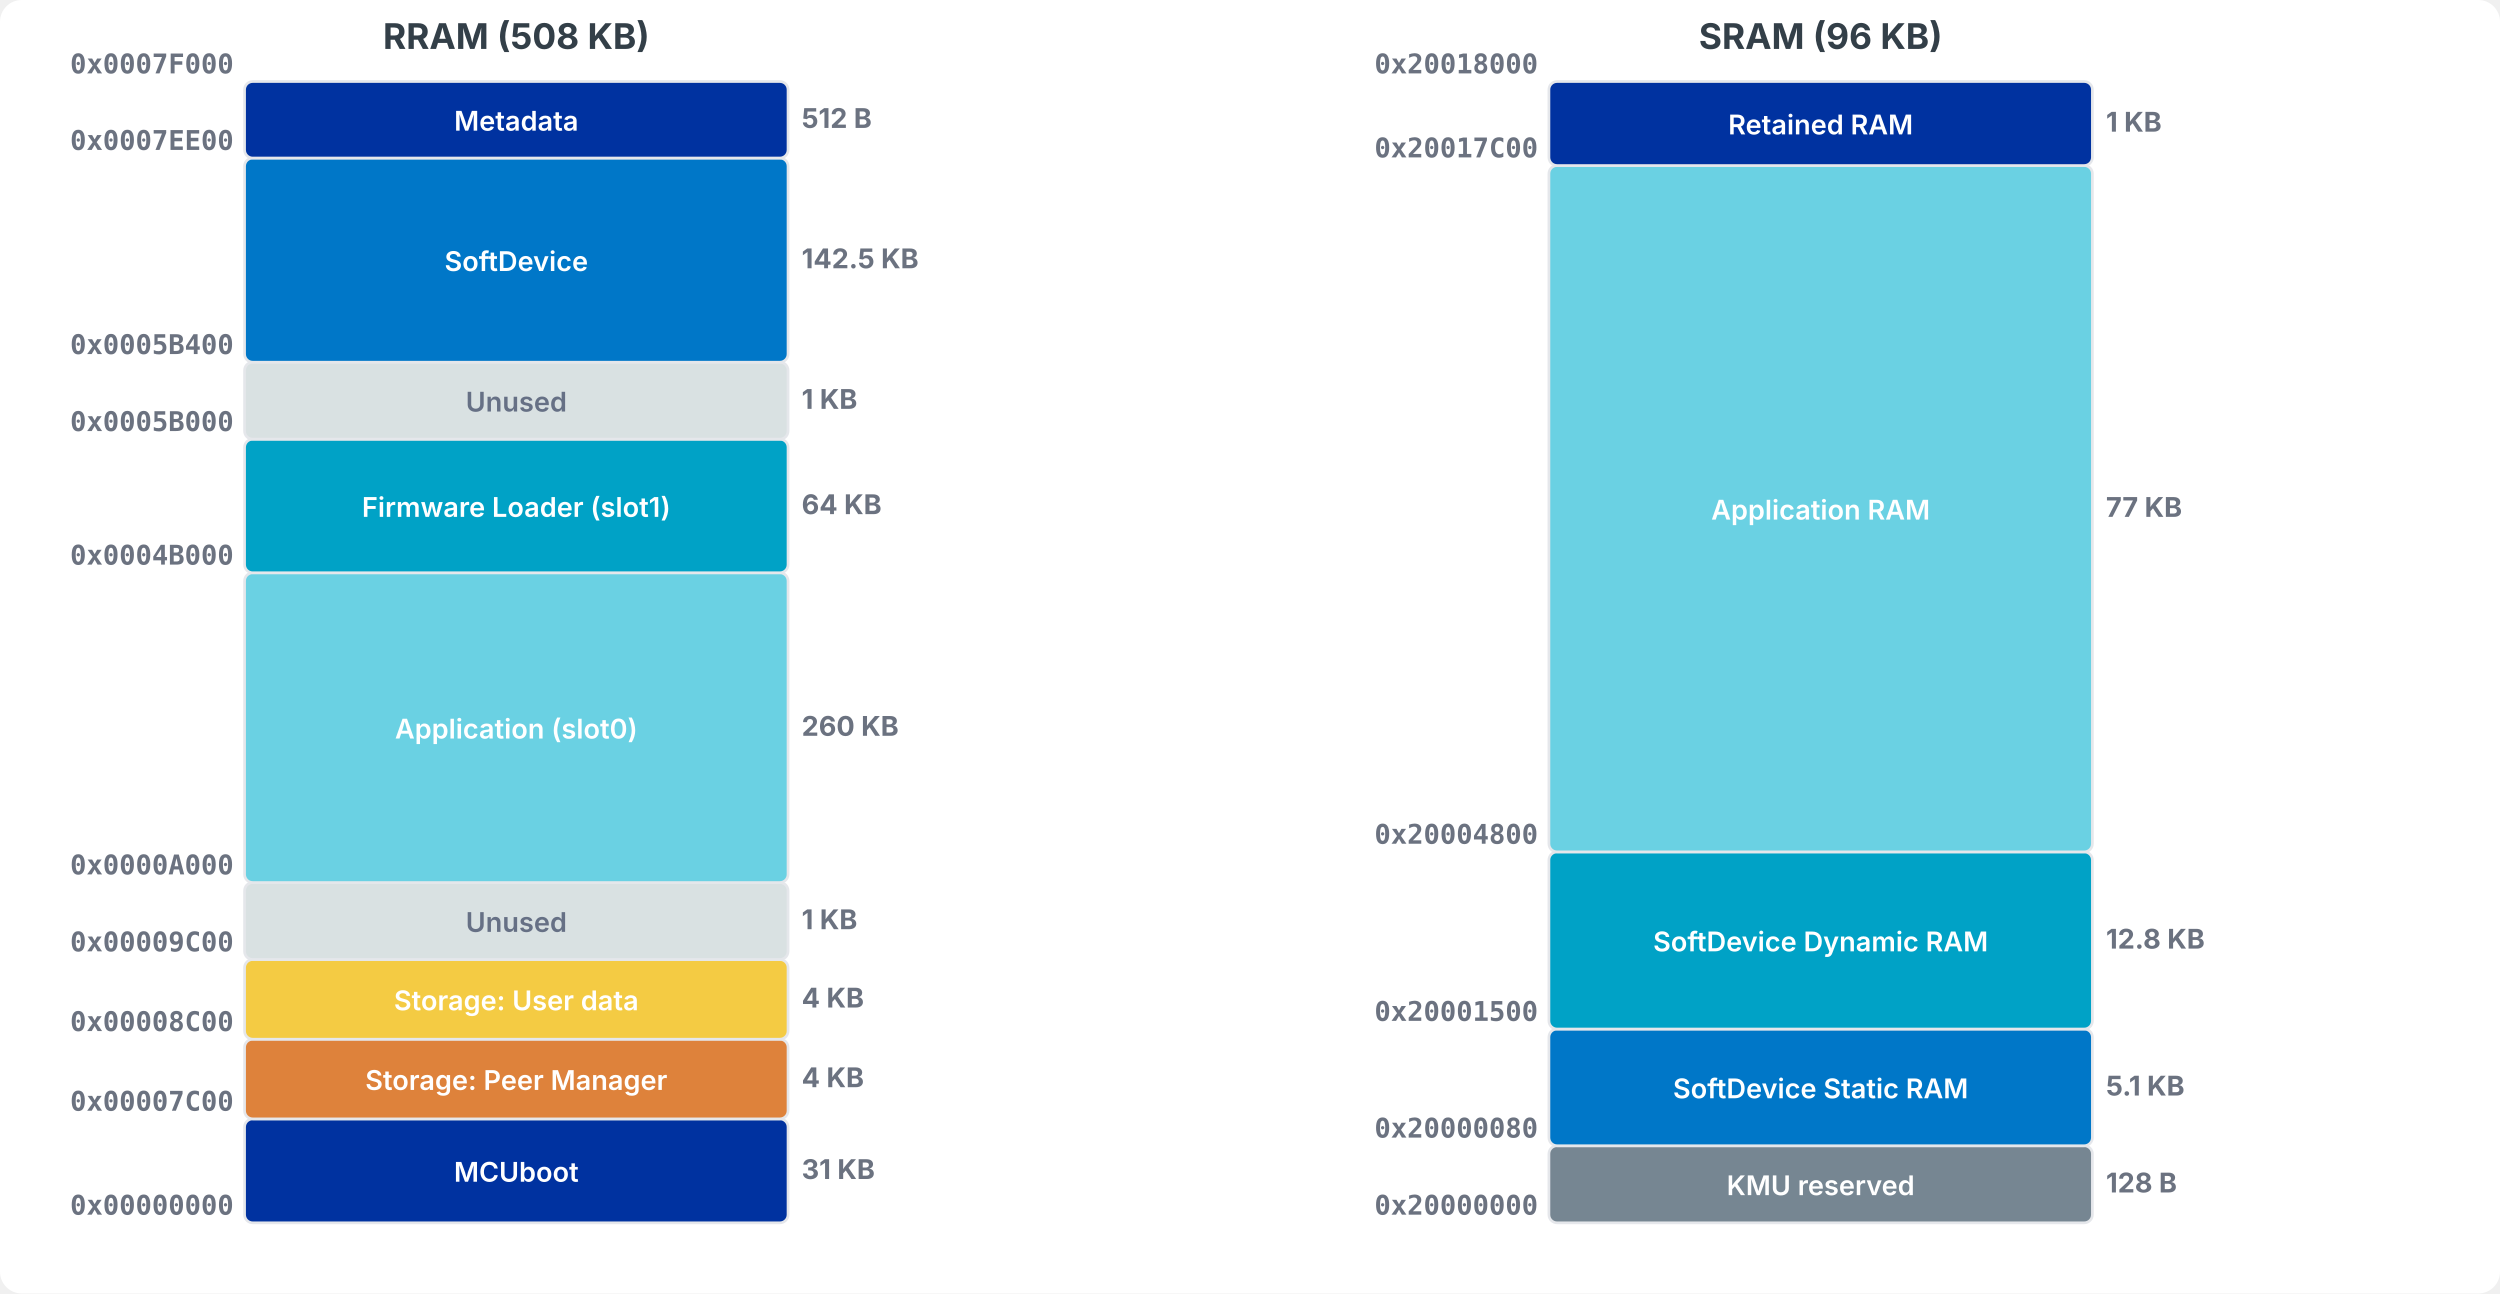
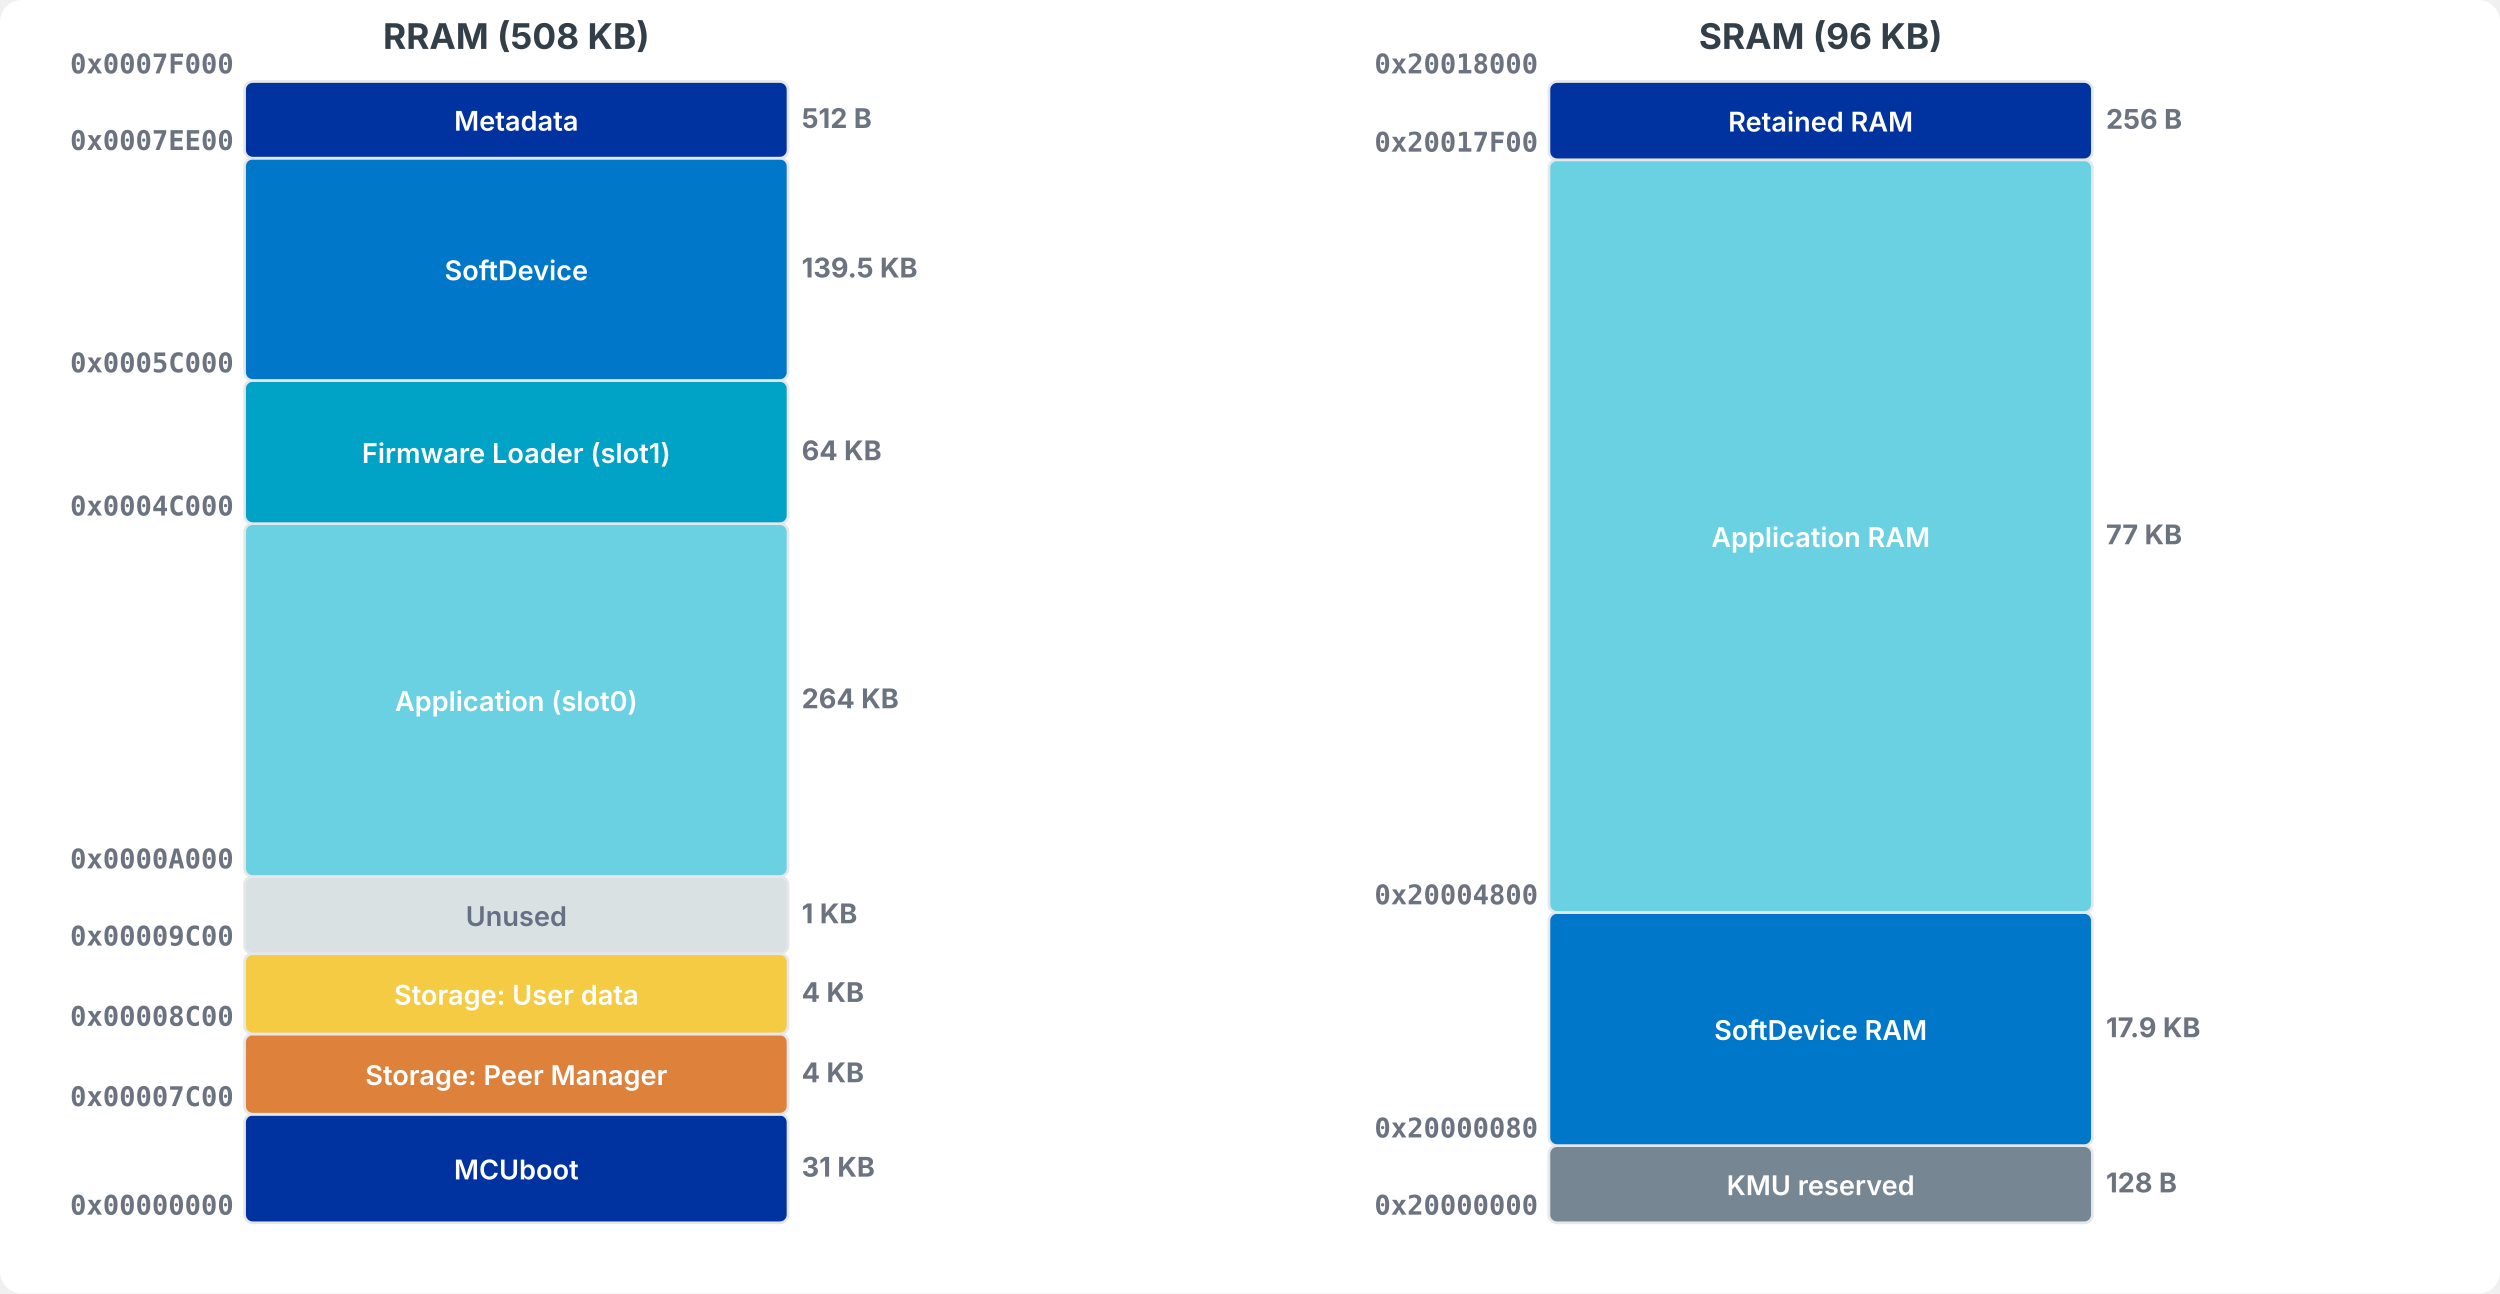
<svg xmlns="http://www.w3.org/2000/svg" viewBox="0 0 920 476" width="920" height="476" font-family="Inter, -apple-system, sans-serif">
  <rect width="100%" height="100%" fill="#ffffff" rx="8" />
  <text x="190.0" y="18" text-anchor="middle" font-size="13" font-weight="bold" fill="#333f48">RRAM (508 KB)</text>
-   <rect x="90" y="411.748" width="200" height="38.252" fill="#0032a0" rx="3" stroke="#e5e7eb" stroke-width="1" />
-   <text x="190.0" y="434.874" text-anchor="middle" font-size="10" font-weight="600" fill="#fff">MCUboot</text>
+   <rect x="90" y="410.039" width="200" height="39.961" fill="#0032a0" rx="3" stroke="#e5e7eb" stroke-width="1" />
+   <text x="190.0" y="434.02" text-anchor="middle" font-size="10" font-weight="600" fill="#fff">MCUboot</text>
  <text x="86" y="447.0" text-anchor="end" font-size="10" font-weight="bold" font-family="monospace" fill="#6b7280">0x00000000</text>
-   <text x="295" y="433.874" text-anchor="start" font-size="10" font-weight="bold" fill="#6b7280">31 KB</text>
-   <rect x="90" y="382.425" width="200" height="29.323" fill="#de823b" rx="3" stroke="#e5e7eb" stroke-width="1" />
-   <text x="190.0" y="401.087" text-anchor="middle" font-size="10" font-weight="600" fill="#fff">Storage: Peer Manager</text>
-   <text x="86" y="408.748" text-anchor="end" font-size="10" font-weight="bold" font-family="monospace" fill="#6b7280">0x00007C00</text>
-   <text x="295" y="400.087" text-anchor="start" font-size="10" font-weight="bold" fill="#6b7280">4 KB</text>
-   <rect x="90" y="353.102" width="200" height="29.323" fill="#f4cb43" rx="3" stroke="#e5e7eb" stroke-width="1" />
-   <text x="190.0" y="371.764" text-anchor="middle" font-size="10" font-weight="600" fill="#fff">Storage: User data</text>
-   <text x="86" y="379.425" text-anchor="end" font-size="10" font-weight="bold" font-family="monospace" fill="#6b7280">0x00008C00</text>
-   <text x="295" y="370.764" text-anchor="start" font-size="10" font-weight="bold" fill="#6b7280">4 KB</text>
-   <rect x="90" y="324.772" width="200" height="28.331" fill="#d9e1e2" rx="3" stroke="#e5e7eb" stroke-width="1" />
-   <text x="190.0" y="342.937" text-anchor="middle" font-size="10" font-weight="600" fill="#667085">Unused</text>
-   <text x="86" y="350.102" text-anchor="end" font-size="10" font-weight="bold" font-family="monospace" fill="#6b7280">0x00009C00</text>
-   <text x="295" y="341.937" text-anchor="start" font-size="10" font-weight="bold" fill="#6b7280">1 KB</text>
-   <rect x="90" y="210.787" width="200" height="113.984" fill="#6ad1e3" rx="3" stroke="#e5e7eb" stroke-width="1" />
-   <text x="190.0" y="271.78" text-anchor="middle" font-size="10" font-weight="600" fill="#fff">Application (slot0)</text>
-   <text x="86" y="321.772" text-anchor="end" font-size="10" font-weight="bold" font-family="monospace" fill="#6b7280">0x0000A000</text>
-   <text x="295" y="270.78" text-anchor="start" font-size="10" font-weight="bold" fill="#6b7280">260 KB</text>
-   <rect x="90" y="161.622" width="200" height="49.165" fill="#00a2c6" rx="3" stroke="#e5e7eb" stroke-width="1" />
-   <text x="190.0" y="190.205" text-anchor="middle" font-size="10" font-weight="600" fill="#fff">Firmware Loader (slot1)</text>
-   <text x="86" y="207.787" text-anchor="end" font-size="10" font-weight="bold" font-family="monospace" fill="#6b7280">0x0004B000</text>
-   <text x="295" y="189.205" text-anchor="start" font-size="10" font-weight="bold" fill="#6b7280">64 KB</text>
-   <rect x="90" y="133.291" width="200" height="28.331" fill="#d9e1e2" rx="3" stroke="#e5e7eb" stroke-width="1" />
-   <text x="190.0" y="151.457" text-anchor="middle" font-size="10" font-weight="600" fill="#667085">Unused</text>
-   <text x="86" y="158.622" text-anchor="end" font-size="10" font-weight="bold" font-family="monospace" fill="#6b7280">0x0005B000</text>
-   <text x="295" y="150.457" text-anchor="start" font-size="10" font-weight="bold" fill="#6b7280">1 KB</text>
-   <rect x="90" y="58.165" width="200" height="75.126" fill="#0077c8" rx="3" stroke="#e5e7eb" stroke-width="1" />
-   <text x="190.0" y="99.728" text-anchor="middle" font-size="10" font-weight="600" fill="#fff">SoftDevice</text>
-   <text x="86" y="130.291" text-anchor="end" font-size="10" font-weight="bold" font-family="monospace" fill="#6b7280">0x0005B400</text>
-   <text x="295" y="98.728" text-anchor="start" font-size="10" font-weight="bold" fill="#6b7280">142.5 KB</text>
-   <rect x="90" y="30" width="200" height="28.165" fill="#0032a0" rx="3" stroke="#e5e7eb" stroke-width="1" />
-   <text x="190.0" y="48.083" text-anchor="middle" font-size="10" font-weight="600" fill="#fff">Metadata</text>
-   <text x="86" y="55.165" text-anchor="end" font-size="10" font-weight="bold" font-family="monospace" fill="#6b7280">0x0007EE00</text>
-   <text x="295" y="47.083" text-anchor="start" font-size="10" font-weight="bold" fill="#6b7280">512 B</text>
+   <text x="295" y="433.02" text-anchor="start" font-size="10" font-weight="bold" fill="#6b7280">31 KB</text>
+   <rect x="90" y="380.496" width="200" height="29.543" fill="#de823b" rx="3" stroke="#e5e7eb" stroke-width="1" />
+   <text x="190.0" y="399.268" text-anchor="middle" font-size="10" font-weight="600" fill="#fff">Storage: Peer Manager</text>
+   <text x="86" y="407.039" text-anchor="end" font-size="10" font-weight="bold" font-family="monospace" fill="#6b7280">0x00007C00</text>
+   <text x="295" y="398.268" text-anchor="start" font-size="10" font-weight="bold" fill="#6b7280">4 KB</text>
+   <rect x="90" y="350.953" width="200" height="29.543" fill="#f4cb43" rx="3" stroke="#e5e7eb" stroke-width="1" />
+   <text x="190.0" y="369.724" text-anchor="middle" font-size="10" font-weight="600" fill="#fff">Storage: User data</text>
+   <text x="86" y="377.496" text-anchor="end" font-size="10" font-weight="bold" font-family="monospace" fill="#6b7280">0x00008C00</text>
+   <text x="295" y="368.724" text-anchor="start" font-size="10" font-weight="bold" fill="#6b7280">4 KB</text>
+   <rect x="90" y="322.567" width="200" height="28.386" fill="#d9e1e2" rx="3" stroke="#e5e7eb" stroke-width="1" />
+   <text x="190.0" y="340.76" text-anchor="middle" font-size="10" font-weight="600" fill="#667085">Unused</text>
+   <text x="86" y="347.953" text-anchor="end" font-size="10" font-weight="bold" font-family="monospace" fill="#6b7280">0x00009C00</text>
+   <text x="295" y="339.76" text-anchor="start" font-size="10" font-weight="bold" fill="#6b7280">1 KB</text>
+   <rect x="90" y="192.709" width="200" height="129.858" fill="#6ad1e3" rx="3" stroke="#e5e7eb" stroke-width="1" />
+   <text x="190.0" y="261.638" text-anchor="middle" font-size="10" font-weight="600" fill="#fff">Application (slot0)</text>
+   <text x="86" y="319.567" text-anchor="end" font-size="10" font-weight="bold" font-family="monospace" fill="#6b7280">0x0000A000</text>
+   <text x="295" y="260.638" text-anchor="start" font-size="10" font-weight="bold" fill="#6b7280">264 KB</text>
+   <rect x="90" y="140.016" width="200" height="52.693" fill="#00a2c6" rx="3" stroke="#e5e7eb" stroke-width="1" />
+   <text x="190.0" y="170.362" text-anchor="middle" font-size="10" font-weight="600" fill="#fff">Firmware Loader (slot1)</text>
+   <text x="86" y="189.709" text-anchor="end" font-size="10" font-weight="bold" font-family="monospace" fill="#6b7280">0x0004C000</text>
+   <text x="295" y="169.362" text-anchor="start" font-size="10" font-weight="bold" fill="#6b7280">64 KB</text>
+   <rect x="90" y="58.193" width="200" height="81.823" fill="#0077c8" rx="3" stroke="#e5e7eb" stroke-width="1" />
+   <text x="190.0" y="103.104" text-anchor="middle" font-size="10" font-weight="600" fill="#fff">SoftDevice</text>
+   <text x="86" y="137.016" text-anchor="end" font-size="10" font-weight="bold" font-family="monospace" fill="#6b7280">0x0005C000</text>
+   <text x="295" y="102.104" text-anchor="start" font-size="10" font-weight="bold" fill="#6b7280">139.5 KB</text>
+   <rect x="90" y="30" width="200" height="28.193" fill="#0032a0" rx="3" stroke="#e5e7eb" stroke-width="1" />
+   <text x="190.0" y="48.096" text-anchor="middle" font-size="10" font-weight="600" fill="#fff">Metadata</text>
+   <text x="86" y="55.193" text-anchor="end" font-size="10" font-weight="bold" font-family="monospace" fill="#6b7280">0x0007EE00</text>
+   <text x="295" y="47.096" text-anchor="start" font-size="10" font-weight="bold" fill="#6b7280">512 B</text>
  <text x="86" y="27" text-anchor="end" font-size="10" font-weight="bold" font-family="monospace" fill="#6b7280">0x0007F000</text>
  <text x="670.0" y="18" text-anchor="middle" font-size="13" font-weight="bold" fill="#333f48">SRAM (96 KB)</text>
-   <rect x="570" y="421.635" width="200" height="28.365" fill="#768692" rx="3" stroke="#e5e7eb" stroke-width="1" />
-   <text x="670.0" y="439.818" text-anchor="middle" font-size="10" font-weight="600" fill="#fff">KMU reserved</text>
+   <rect x="570" y="421.596" width="200" height="28.404" fill="#768692" rx="3" stroke="#e5e7eb" stroke-width="1" />
+   <text x="670.0" y="439.798" text-anchor="middle" font-size="10" font-weight="600" fill="#fff">KMU reserved</text>
  <text x="566" y="447.0" text-anchor="end" font-size="10" font-weight="bold" font-family="monospace" fill="#6b7280">0x20000000</text>
-   <text x="775" y="438.818" text-anchor="start" font-size="10" font-weight="bold" fill="#6b7280">128 B</text>
-   <rect x="570" y="378.688" width="200" height="42.948" fill="#0077c8" rx="3" stroke="#e5e7eb" stroke-width="1" />
-   <text x="670.0" y="404.161" text-anchor="middle" font-size="10" font-weight="600" fill="#fff">SoftDevice Static RAM</text>
-   <text x="566" y="418.635" text-anchor="end" font-size="10" font-weight="bold" font-family="monospace" fill="#6b7280">0x20000080</text>
-   <text x="775" y="403.161" text-anchor="start" font-size="10" font-weight="bold" fill="#6b7280">5.1 KB</text>
-   <rect x="570" y="313.5" width="200" height="65.188" fill="#00a2c6" rx="3" stroke="#e5e7eb" stroke-width="1" />
-   <text x="670.0" y="350.094" text-anchor="middle" font-size="10" font-weight="600" fill="#fff">SoftDevice Dynamic RAM</text>
-   <text x="566" y="375.688" text-anchor="end" font-size="10" font-weight="bold" font-family="monospace" fill="#6b7280">0x20001500</text>
-   <text x="775" y="349.094" text-anchor="start" font-size="10" font-weight="bold" fill="#6b7280">12.8 KB</text>
-   <rect x="570" y="60.917" width="200" height="252.583" fill="#6ad1e3" rx="3" stroke="#e5e7eb" stroke-width="1" />
-   <text x="670.0" y="191.208" text-anchor="middle" font-size="10" font-weight="600" fill="#fff">Application RAM</text>
-   <text x="566" y="310.5" text-anchor="end" font-size="10" font-weight="bold" font-family="monospace" fill="#6b7280">0x20004800</text>
-   <text x="775" y="190.208" text-anchor="start" font-size="10" font-weight="bold" fill="#6b7280">77 KB</text>
-   <rect x="570" y="30" width="200" height="30.917" fill="#0032a0" rx="3" stroke="#e5e7eb" stroke-width="1" />
-   <text x="670.0" y="49.458" text-anchor="middle" font-size="10" font-weight="600" fill="#fff">Retained RAM</text>
-   <text x="566" y="57.917" text-anchor="end" font-size="10" font-weight="bold" font-family="monospace" fill="#6b7280">0x20017C00</text>
-   <text x="775" y="48.458" text-anchor="start" font-size="10" font-weight="bold" fill="#6b7280">1 KB</text>
+   <text x="775" y="438.798" text-anchor="start" font-size="10" font-weight="bold" fill="#6b7280">128 B</text>
+   <rect x="570" y="335.795" width="200" height="85.801" fill="#0077c8" rx="3" stroke="#e5e7eb" stroke-width="1" />
+   <text x="670.0" y="382.696" text-anchor="middle" font-size="10" font-weight="600" fill="#fff">SoftDevice RAM</text>
+   <text x="566" y="418.596" text-anchor="end" font-size="10" font-weight="bold" font-family="monospace" fill="#6b7280">0x20000080</text>
+   <text x="775" y="381.696" text-anchor="start" font-size="10" font-weight="bold" fill="#6b7280">17.9 KB</text>
+   <rect x="570" y="58.808" width="200" height="276.987" fill="#6ad1e3" rx="3" stroke="#e5e7eb" stroke-width="1" />
+   <text x="670.0" y="201.302" text-anchor="middle" font-size="10" font-weight="600" fill="#fff">Application RAM</text>
+   <text x="566" y="332.795" text-anchor="end" font-size="10" font-weight="bold" font-family="monospace" fill="#6b7280">0x20004800</text>
+   <text x="775" y="200.302" text-anchor="start" font-size="10" font-weight="bold" fill="#6b7280">77 KB</text>
+   <rect x="570" y="30" width="200" height="28.808" fill="#0032a0" rx="3" stroke="#e5e7eb" stroke-width="1" />
+   <text x="670.0" y="48.404" text-anchor="middle" font-size="10" font-weight="600" fill="#fff">Retained RAM</text>
+   <text x="566" y="55.808" text-anchor="end" font-size="10" font-weight="bold" font-family="monospace" fill="#6b7280">0x20017F00</text>
+   <text x="775" y="47.404" text-anchor="start" font-size="10" font-weight="bold" fill="#6b7280">256 B</text>
  <text x="566" y="27" text-anchor="end" font-size="10" font-weight="bold" font-family="monospace" fill="#6b7280">0x20018000</text>
</svg>
